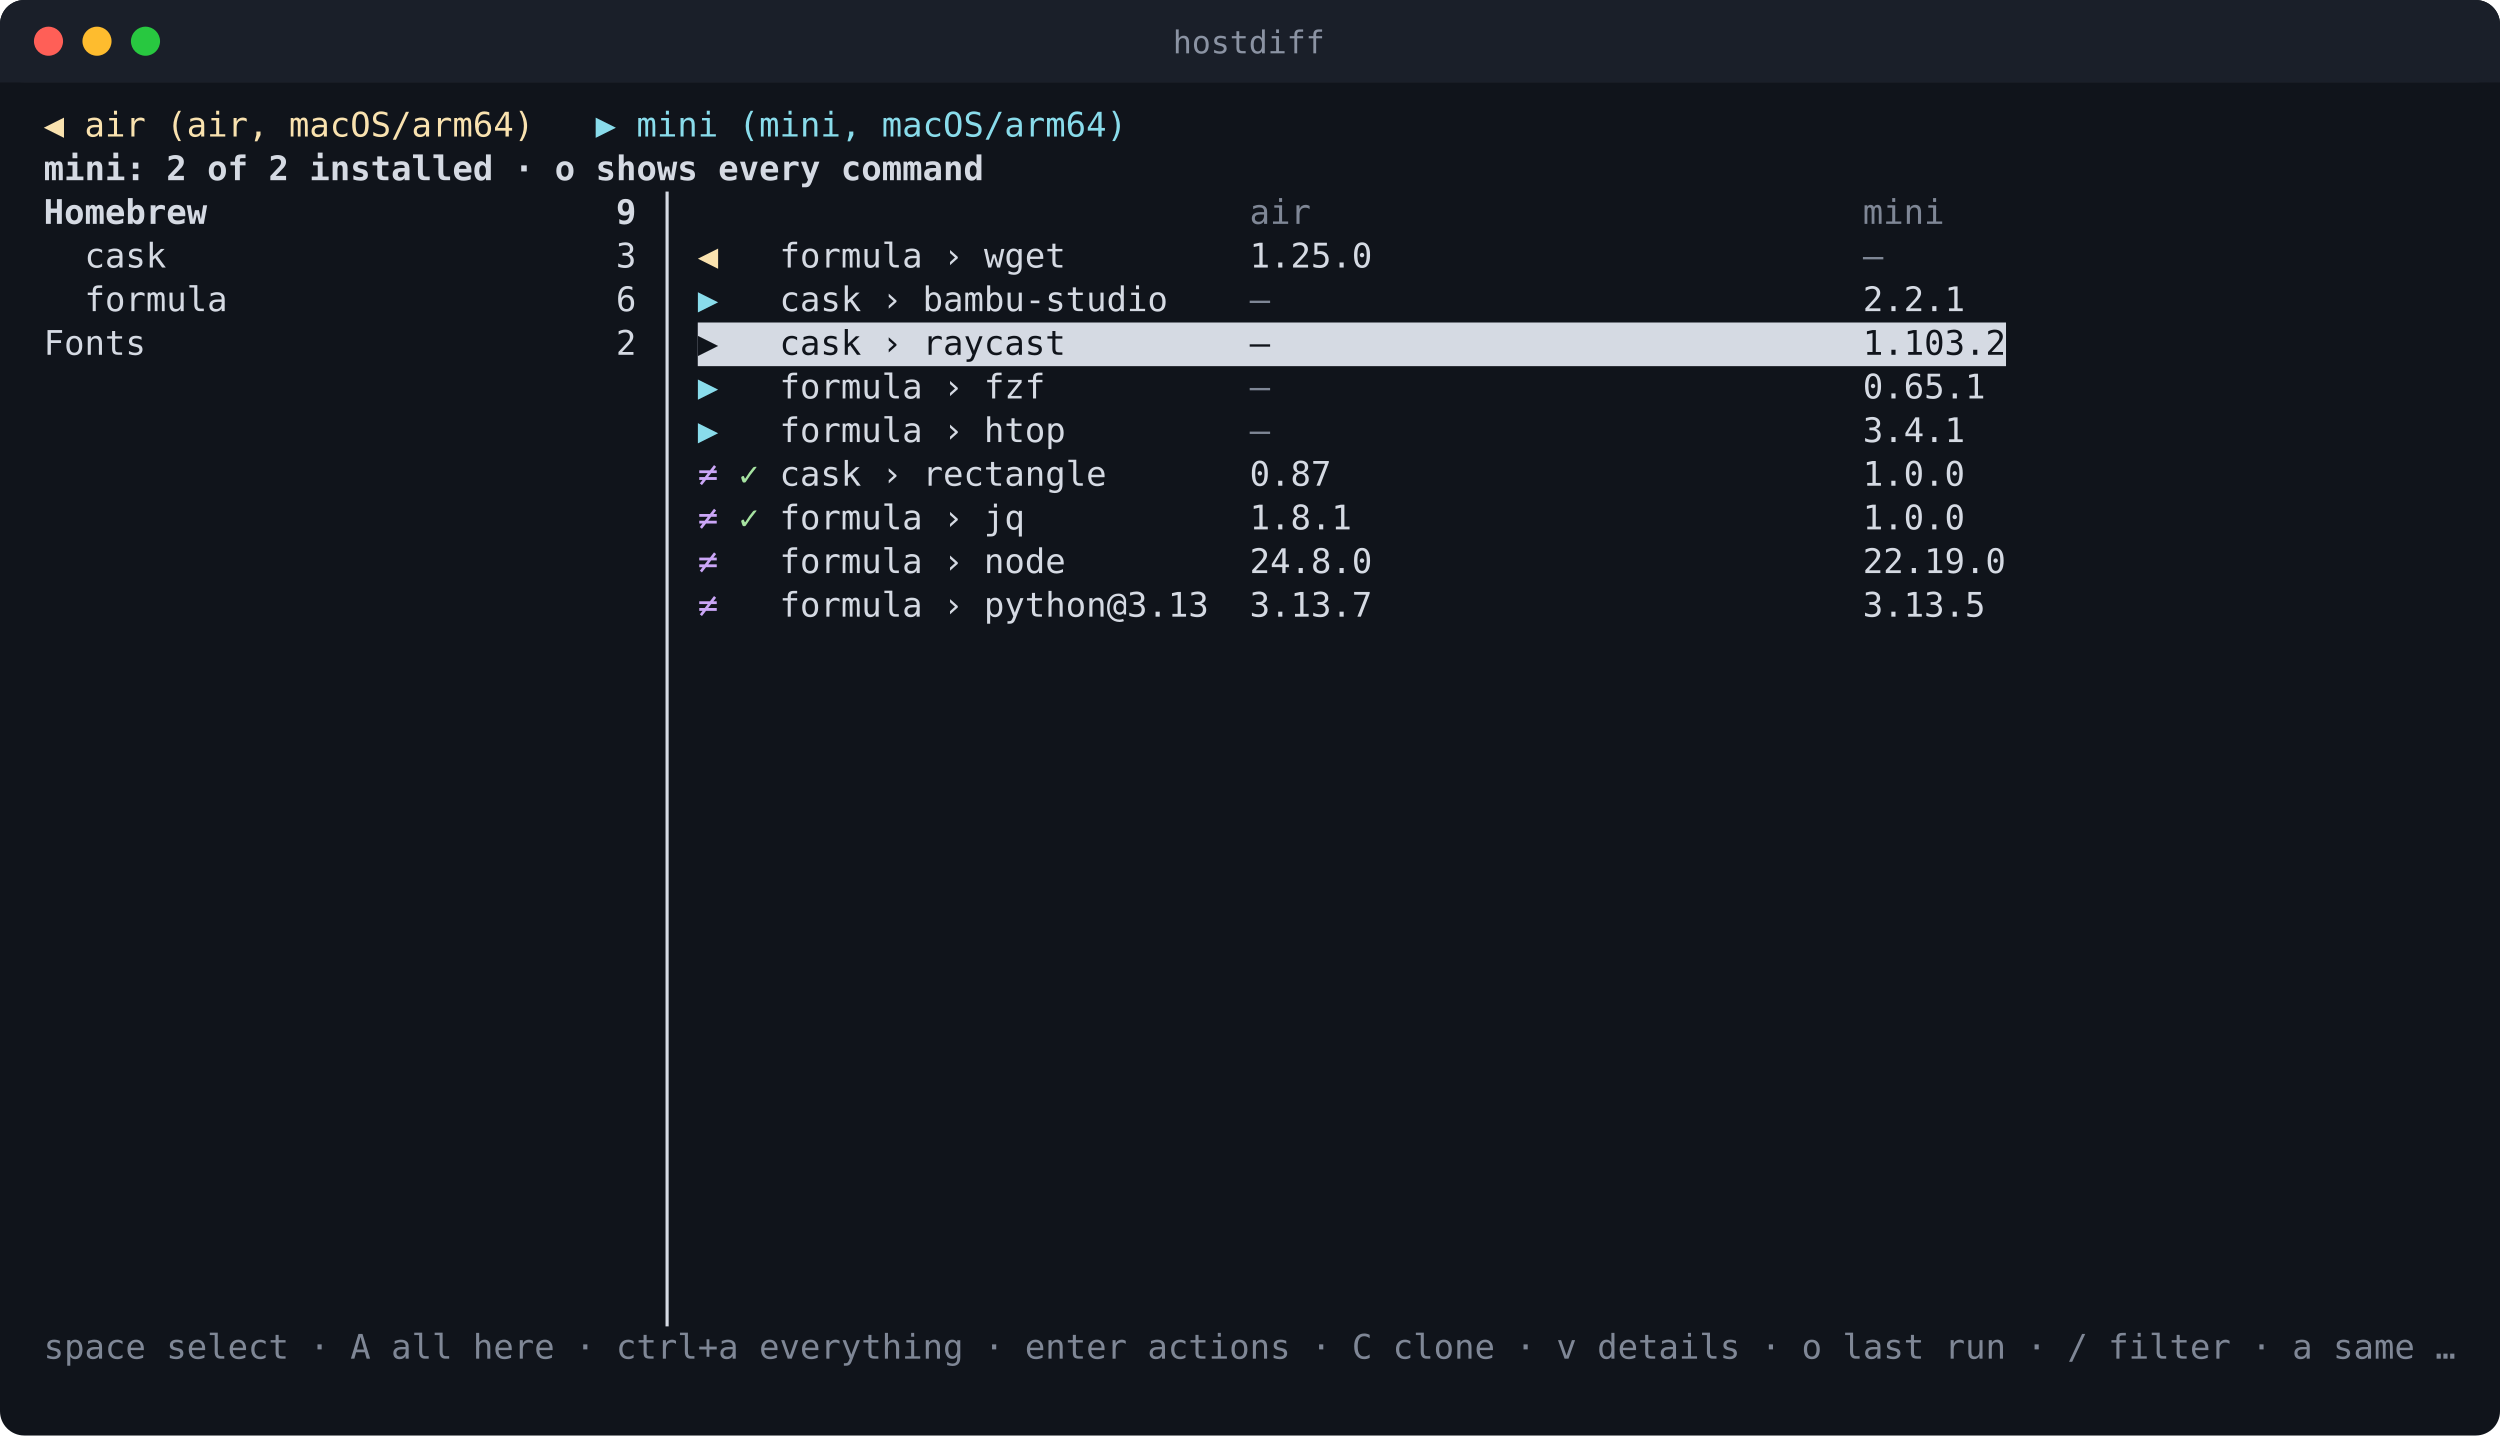
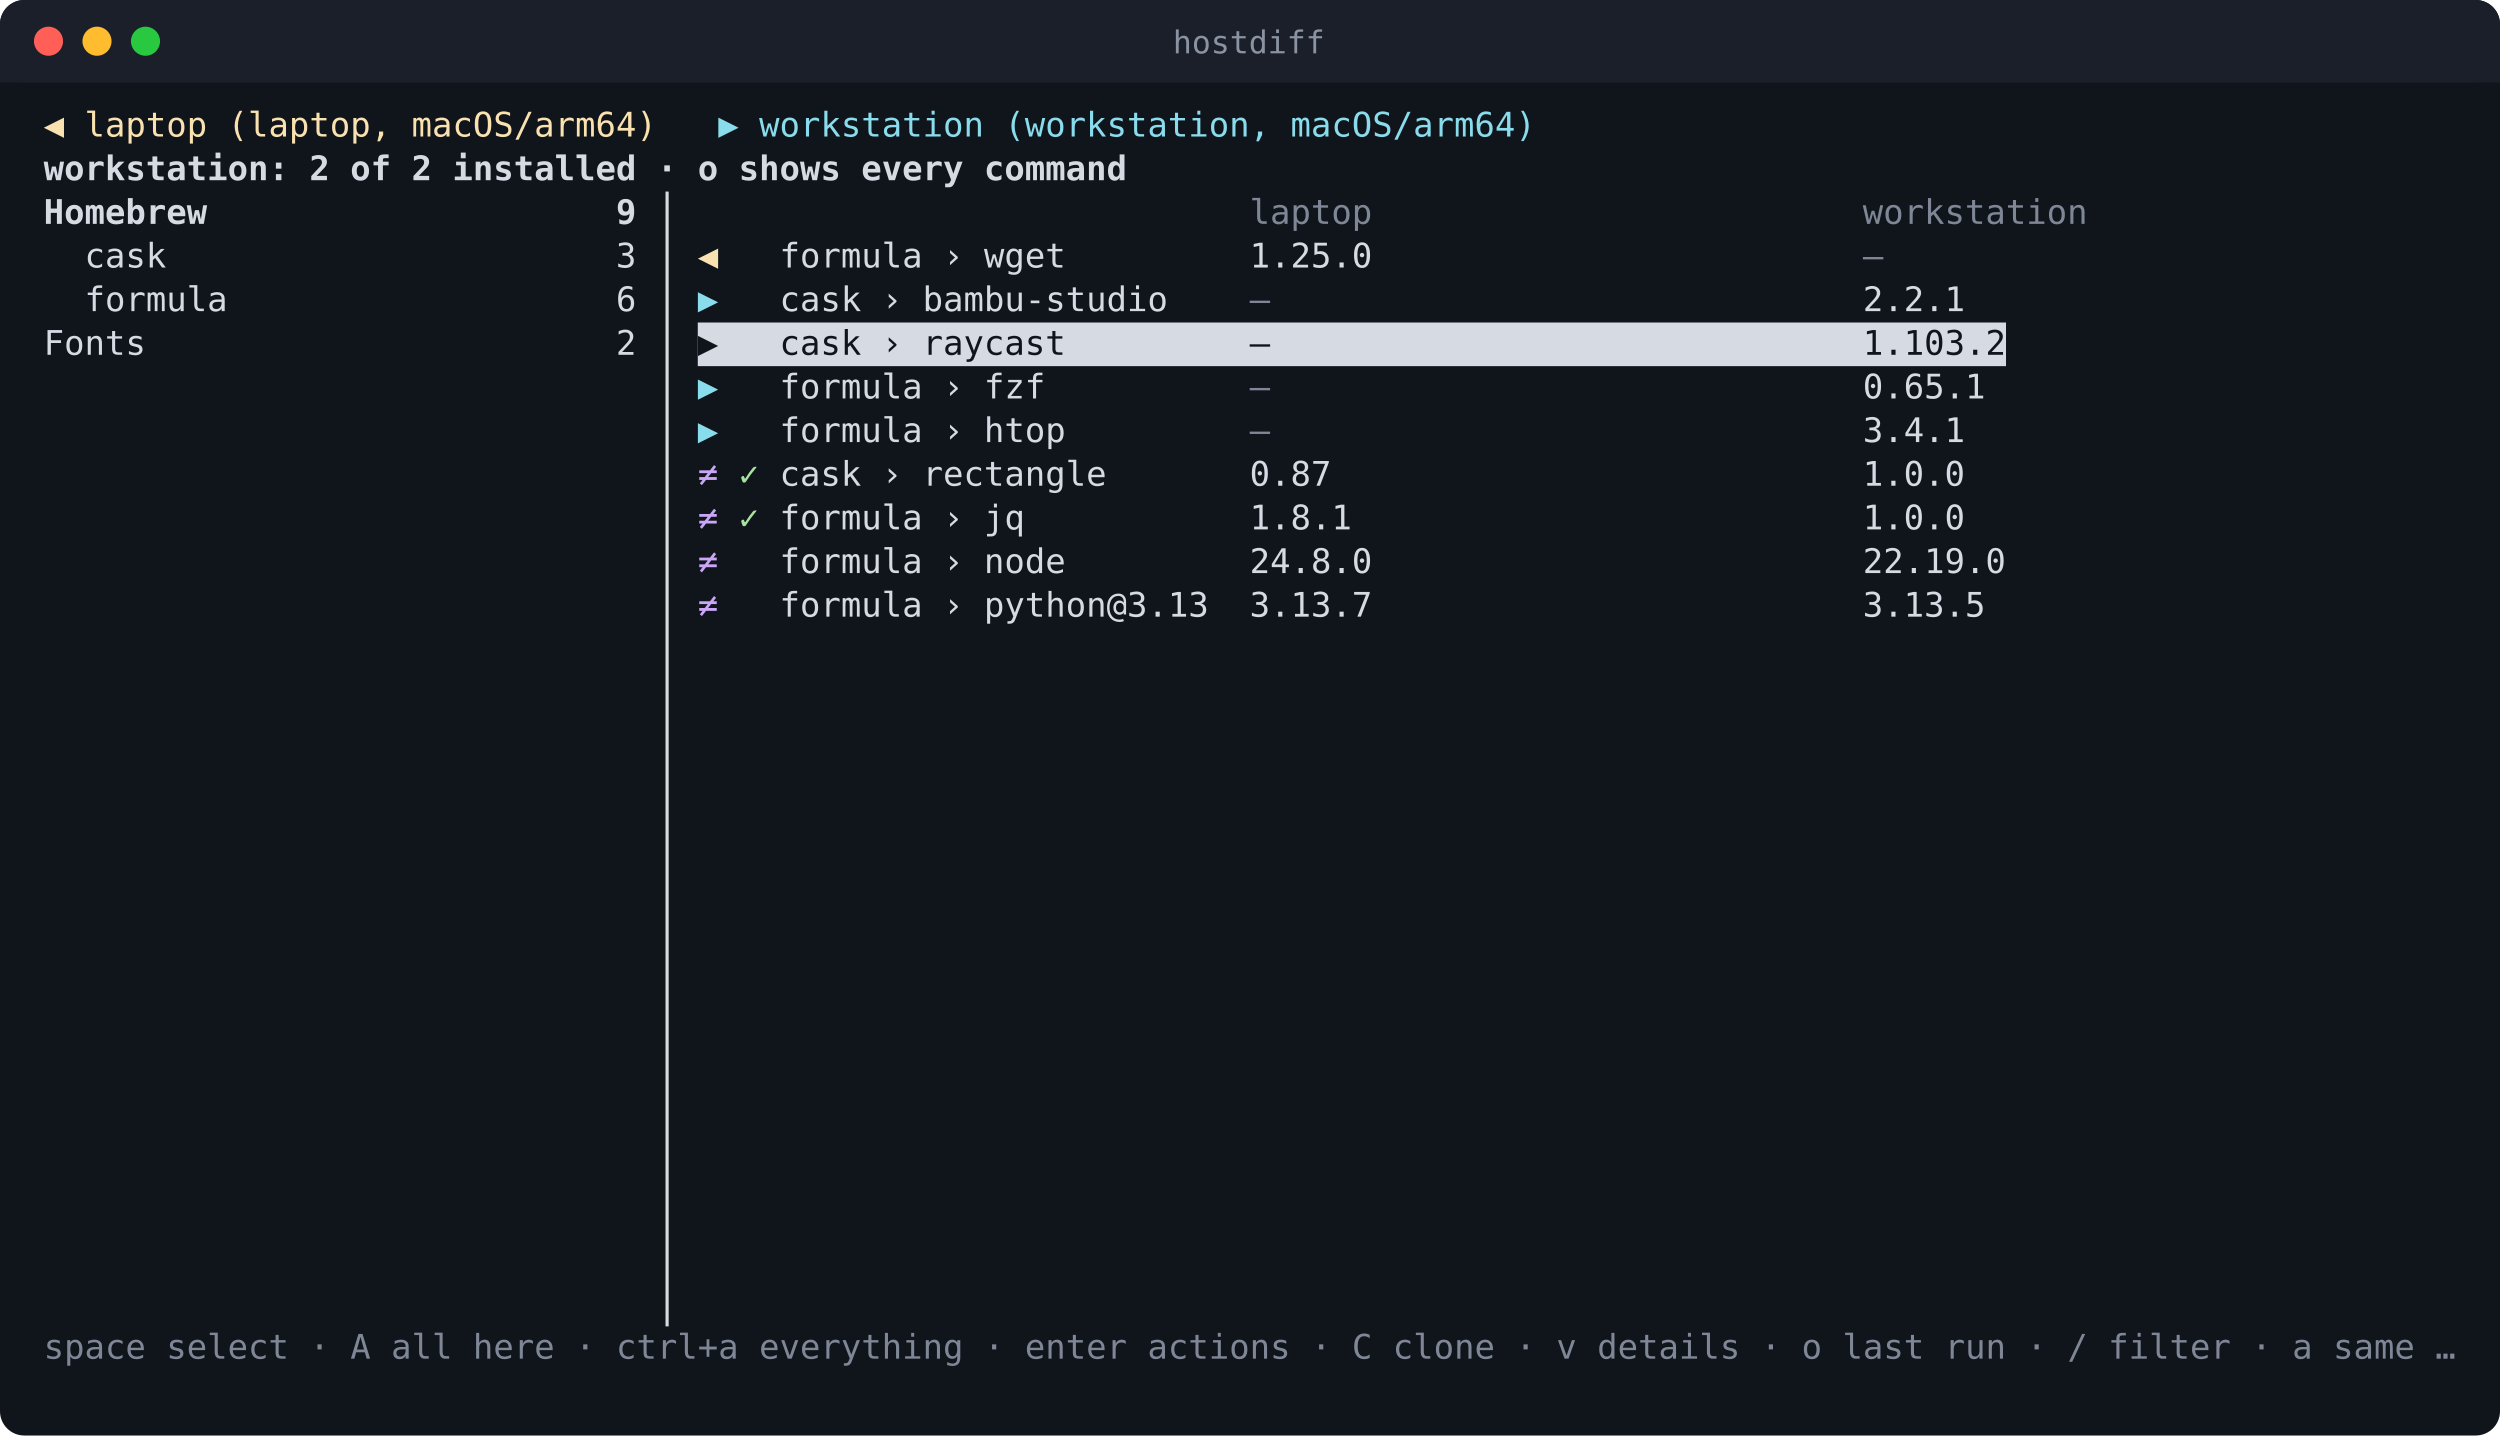
<svg xmlns="http://www.w3.org/2000/svg" width="1031" height="592" viewBox="0 0 1031 592" font-family="'SF Mono', Menlo, Consolas, 'DejaVu Sans Mono', 'Liberation Mono', monospace" font-size="14">
  <rect width="1031" height="592" rx="10" fill="#10141b" />
  <rect width="1031" height="34" rx="10" fill="#1a1f29" />
  <rect y="24" width="1031" height="10" fill="#1a1f29" />
  <circle cx="20" cy="17" r="6" fill="#ff5f57" />
  <circle cx="40" cy="17" r="6" fill="#febc2e" />
  <circle cx="60" cy="17" r="6" fill="#28c840" />
  <text x="515" y="22" fill="#8b93a3" text-anchor="middle" font-size="13">hostdiff</text>
  <text x="18.00" y="56.32" fill="#f9e2af" textLength="8.43" lengthAdjust="spacingAndGlyphs" xml:space="preserve">◀</text>
-   <text x="26.43" y="56.32" fill="#f9e2af" xml:space="preserve"> air (air, macOS/arm64)</text>
-   <text x="245.61" y="56.32" fill="#89dceb" textLength="8.43" lengthAdjust="spacingAndGlyphs" xml:space="preserve">▶</text>
-   <text x="254.04" y="56.32" fill="#89dceb" xml:space="preserve"> mini (mini, macOS/arm64)</text>
-   <text x="18.00" y="74.32" fill="#d5dae3" font-weight="700" xml:space="preserve">mini: 2 of 2 installed </text>
-   <text x="211.89" y="74.32" fill="#d5dae3" font-weight="700" textLength="8.43" lengthAdjust="spacingAndGlyphs" xml:space="preserve">·</text>
-   <text x="220.32" y="74.32" fill="#d5dae3" font-weight="700" xml:space="preserve"> o shows every command</text>
+   <text x="26.43" y="56.32" fill="#f9e2af" xml:space="preserve"> laptop (laptop, macOS/arm64)</text>
+   <text x="296.19" y="56.32" fill="#89dceb" textLength="8.43" lengthAdjust="spacingAndGlyphs" xml:space="preserve">▶</text>
+   <text x="304.62" y="56.32" fill="#89dceb" xml:space="preserve"> workstation (workstation, macOS/arm64)</text>
+   <text x="18.00" y="74.32" fill="#d5dae3" font-weight="700" xml:space="preserve">workstation: 2 of 2 installed </text>
+   <text x="270.90" y="74.32" fill="#d5dae3" font-weight="700" textLength="8.43" lengthAdjust="spacingAndGlyphs" xml:space="preserve">·</text>
+   <text x="279.33" y="74.32" fill="#d5dae3" font-weight="700" xml:space="preserve"> o shows every command</text>
  <text x="18.00" y="92.32" fill="#d5dae3" font-weight="700" xml:space="preserve">Homebrew                    9</text>
-   <text x="287.76" y="92.32" fill="#7f8796" xml:space="preserve">                           air                           mini</text>
+   <text x="287.76" y="92.32" fill="#7f8796" xml:space="preserve">                           laptop                        workstation</text>
  <text x="18.00" y="110.32" fill="#d5dae3" xml:space="preserve">  cask                      3 </text>
  <text x="287.76" y="110.32" fill="#f9e2af" textLength="8.43" lengthAdjust="spacingAndGlyphs" xml:space="preserve">◀</text>
  <text x="296.19" y="110.32" fill="#d5dae3" xml:space="preserve">   formula </text>
  <text x="388.92" y="110.32" fill="#d5dae3" textLength="8.43" lengthAdjust="spacingAndGlyphs" xml:space="preserve">›</text>
  <text x="397.35" y="110.32" fill="#d5dae3" xml:space="preserve"> wget         1.25.0                        </text>
  <text x="768.27" y="110.32" fill="#7f8796" textLength="8.43" lengthAdjust="spacingAndGlyphs" xml:space="preserve">—</text>
  <text x="18.00" y="128.32" fill="#d5dae3" xml:space="preserve">  formula                   6 </text>
  <text x="287.76" y="128.32" fill="#89dceb" textLength="8.43" lengthAdjust="spacingAndGlyphs" xml:space="preserve">▶</text>
  <text x="296.19" y="128.32" fill="#d5dae3" xml:space="preserve">   cask </text>
  <text x="363.63" y="128.32" fill="#d5dae3" textLength="8.43" lengthAdjust="spacingAndGlyphs" xml:space="preserve">›</text>
  <text x="372.06" y="128.32" fill="#d5dae3" xml:space="preserve"> bambu-studio    </text>
  <text x="515.37" y="128.32" fill="#7f8796" textLength="8.43" lengthAdjust="spacingAndGlyphs" xml:space="preserve">—</text>
  <text x="523.80" y="128.32" fill="#d5dae3" xml:space="preserve">                             2.2.1</text>
  <rect x="287.76" y="133.00" width="539.52" height="18" fill="#d5dae3" />
  <text x="18.00" y="146.32" fill="#d5dae3" xml:space="preserve">Fonts                       2 </text>
  <text x="287.76" y="146.32" fill="#10141b" textLength="8.43" lengthAdjust="spacingAndGlyphs" xml:space="preserve">▶</text>
  <text x="296.19" y="146.32" fill="#10141b" xml:space="preserve">   cask </text>
  <text x="363.63" y="146.32" fill="#10141b" textLength="8.43" lengthAdjust="spacingAndGlyphs" xml:space="preserve">›</text>
  <text x="372.06" y="146.32" fill="#10141b" xml:space="preserve"> raycast         </text>
  <text x="515.37" y="146.32" fill="#10141b" textLength="8.43" lengthAdjust="spacingAndGlyphs" xml:space="preserve">—</text>
  <text x="523.80" y="146.32" fill="#10141b" xml:space="preserve">                             1.103.2</text>
  <text x="287.76" y="164.32" fill="#89dceb" textLength="8.43" lengthAdjust="spacingAndGlyphs" xml:space="preserve">▶</text>
  <text x="296.19" y="164.32" fill="#d5dae3" xml:space="preserve">   formula </text>
  <text x="388.92" y="164.32" fill="#d5dae3" textLength="8.43" lengthAdjust="spacingAndGlyphs" xml:space="preserve">›</text>
  <text x="397.35" y="164.32" fill="#d5dae3" xml:space="preserve"> fzf          </text>
  <text x="515.37" y="164.32" fill="#7f8796" textLength="8.43" lengthAdjust="spacingAndGlyphs" xml:space="preserve">—</text>
  <text x="523.80" y="164.32" fill="#d5dae3" xml:space="preserve">                             0.65.1</text>
  <text x="287.76" y="182.32" fill="#89dceb" textLength="8.43" lengthAdjust="spacingAndGlyphs" xml:space="preserve">▶</text>
  <text x="296.19" y="182.32" fill="#d5dae3" xml:space="preserve">   formula </text>
  <text x="388.92" y="182.32" fill="#d5dae3" textLength="8.43" lengthAdjust="spacingAndGlyphs" xml:space="preserve">›</text>
  <text x="397.35" y="182.32" fill="#d5dae3" xml:space="preserve"> htop         </text>
  <text x="515.37" y="182.32" fill="#7f8796" textLength="8.43" lengthAdjust="spacingAndGlyphs" xml:space="preserve">—</text>
  <text x="523.80" y="182.32" fill="#d5dae3" xml:space="preserve">                             3.4.1</text>
  <text x="287.76" y="200.32" fill="#cba6f7" textLength="8.43" lengthAdjust="spacingAndGlyphs" xml:space="preserve">≠</text>
  <text x="304.62" y="200.32" fill="#a6e3a1" textLength="8.43" lengthAdjust="spacingAndGlyphs" xml:space="preserve">✓</text>
  <text x="313.05" y="200.32" fill="#d5dae3" xml:space="preserve"> cask </text>
  <text x="363.63" y="200.32" fill="#d5dae3" textLength="8.43" lengthAdjust="spacingAndGlyphs" xml:space="preserve">›</text>
  <text x="372.06" y="200.32" fill="#d5dae3" xml:space="preserve"> rectangle       0.87                          1.0.0</text>
  <text x="287.76" y="218.32" fill="#cba6f7" textLength="8.43" lengthAdjust="spacingAndGlyphs" xml:space="preserve">≠</text>
  <text x="304.62" y="218.32" fill="#a6e3a1" textLength="8.43" lengthAdjust="spacingAndGlyphs" xml:space="preserve">✓</text>
  <text x="313.05" y="218.32" fill="#d5dae3" xml:space="preserve"> formula </text>
  <text x="388.92" y="218.32" fill="#d5dae3" textLength="8.43" lengthAdjust="spacingAndGlyphs" xml:space="preserve">›</text>
  <text x="397.35" y="218.32" fill="#d5dae3" xml:space="preserve"> jq           1.8.1                         1.0.0</text>
  <text x="287.76" y="236.32" fill="#cba6f7" textLength="8.43" lengthAdjust="spacingAndGlyphs" xml:space="preserve">≠</text>
  <text x="296.19" y="236.32" fill="#d5dae3" xml:space="preserve">   formula </text>
  <text x="388.92" y="236.32" fill="#d5dae3" textLength="8.43" lengthAdjust="spacingAndGlyphs" xml:space="preserve">›</text>
  <text x="397.35" y="236.32" fill="#d5dae3" xml:space="preserve"> node         24.8.0                        22.19.0</text>
  <text x="287.76" y="254.32" fill="#cba6f7" textLength="8.43" lengthAdjust="spacingAndGlyphs" xml:space="preserve">≠</text>
  <text x="296.19" y="254.32" fill="#d5dae3" xml:space="preserve">   formula </text>
  <text x="388.92" y="254.32" fill="#d5dae3" textLength="8.43" lengthAdjust="spacingAndGlyphs" xml:space="preserve">›</text>
  <text x="397.35" y="254.32" fill="#d5dae3" xml:space="preserve"> python@3.13  3.13.7                        3.13.5</text>
  <text x="18.00" y="560.32" fill="#7f8796" xml:space="preserve">space select </text>
  <text x="127.59" y="560.32" fill="#7f8796" textLength="8.43" lengthAdjust="spacingAndGlyphs" xml:space="preserve">·</text>
  <text x="136.02" y="560.32" fill="#7f8796" xml:space="preserve"> A all here </text>
  <text x="237.18" y="560.32" fill="#7f8796" textLength="8.43" lengthAdjust="spacingAndGlyphs" xml:space="preserve">·</text>
  <text x="245.61" y="560.32" fill="#7f8796" xml:space="preserve"> ctrl+a everything </text>
  <text x="405.78" y="560.32" fill="#7f8796" textLength="8.43" lengthAdjust="spacingAndGlyphs" xml:space="preserve">·</text>
  <text x="414.21" y="560.32" fill="#7f8796" xml:space="preserve"> enter actions </text>
  <text x="540.66" y="560.32" fill="#7f8796" textLength="8.43" lengthAdjust="spacingAndGlyphs" xml:space="preserve">·</text>
  <text x="549.09" y="560.32" fill="#7f8796" xml:space="preserve"> C clone </text>
  <text x="624.96" y="560.32" fill="#7f8796" textLength="8.43" lengthAdjust="spacingAndGlyphs" xml:space="preserve">·</text>
  <text x="633.39" y="560.32" fill="#7f8796" xml:space="preserve"> v details </text>
  <text x="726.12" y="560.32" fill="#7f8796" textLength="8.43" lengthAdjust="spacingAndGlyphs" xml:space="preserve">·</text>
  <text x="734.55" y="560.32" fill="#7f8796" xml:space="preserve"> o last run </text>
  <text x="835.71" y="560.32" fill="#7f8796" textLength="8.43" lengthAdjust="spacingAndGlyphs" xml:space="preserve">·</text>
  <text x="844.14" y="560.32" fill="#7f8796" xml:space="preserve"> / filter </text>
  <text x="928.44" y="560.32" fill="#7f8796" textLength="8.43" lengthAdjust="spacingAndGlyphs" xml:space="preserve">·</text>
  <text x="936.87" y="560.32" fill="#7f8796" xml:space="preserve"> a same </text>
  <text x="1004.31" y="560.32" fill="#7f8796" textLength="8.43" lengthAdjust="spacingAndGlyphs" xml:space="preserve">…</text>
  <path d="M275.11 79.00V97.00M275.11 97.00V115.00M275.11 115.00V133.00M275.11 133.00V151.00M275.11 151.00V169.00M275.11 169.00V187.00M275.11 187.00V205.00M275.11 205.00V223.00M275.11 223.00V241.00M275.11 241.00V259.00M275.11 259.00V277.00M275.11 277.00V295.00M275.11 295.00V313.00M275.11 313.00V331.00M275.11 331.00V349.00M275.11 349.00V367.00M275.11 367.00V385.00M275.11 385.00V403.00M275.11 403.00V421.00M275.11 421.00V439.00M275.11 439.00V457.00M275.11 457.00V475.00M275.11 475.00V493.00M275.11 493.00V511.00M275.11 511.00V529.00M275.11 529.00V547.00" stroke="#d5dae3" stroke-width="1.3" fill="none" />
</svg>
